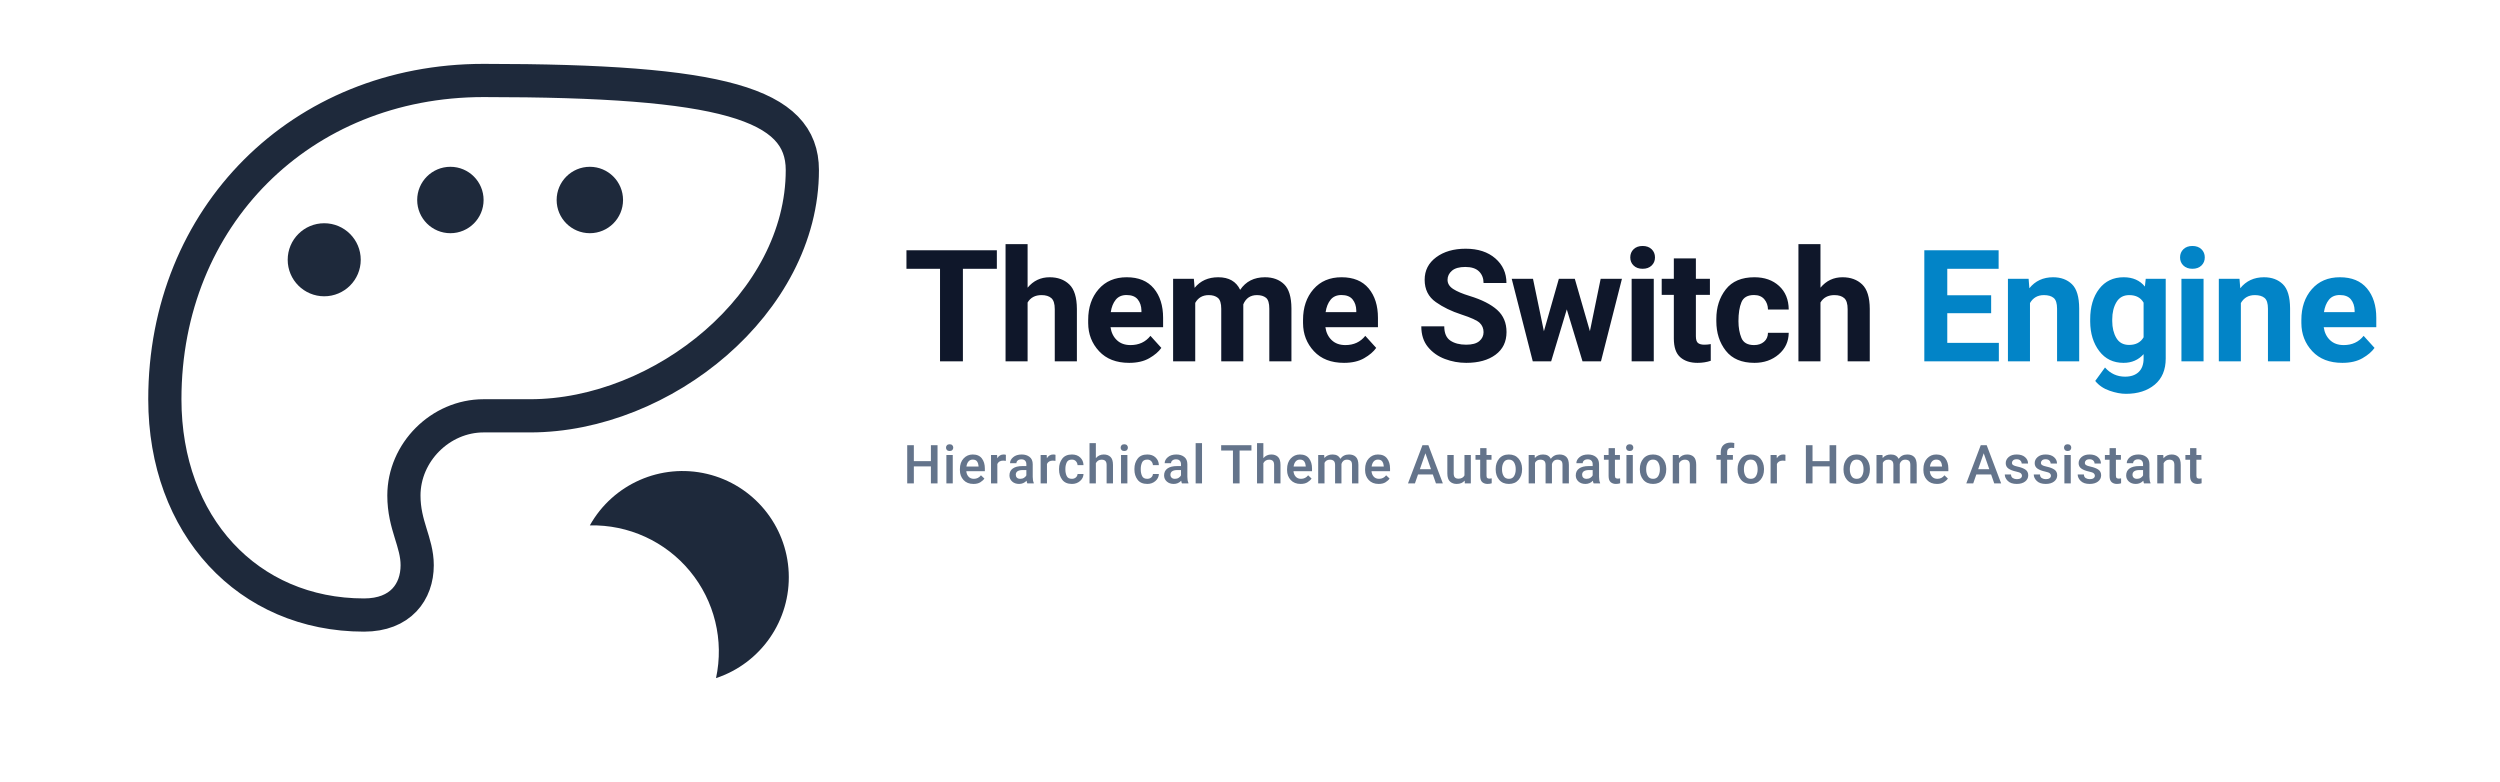
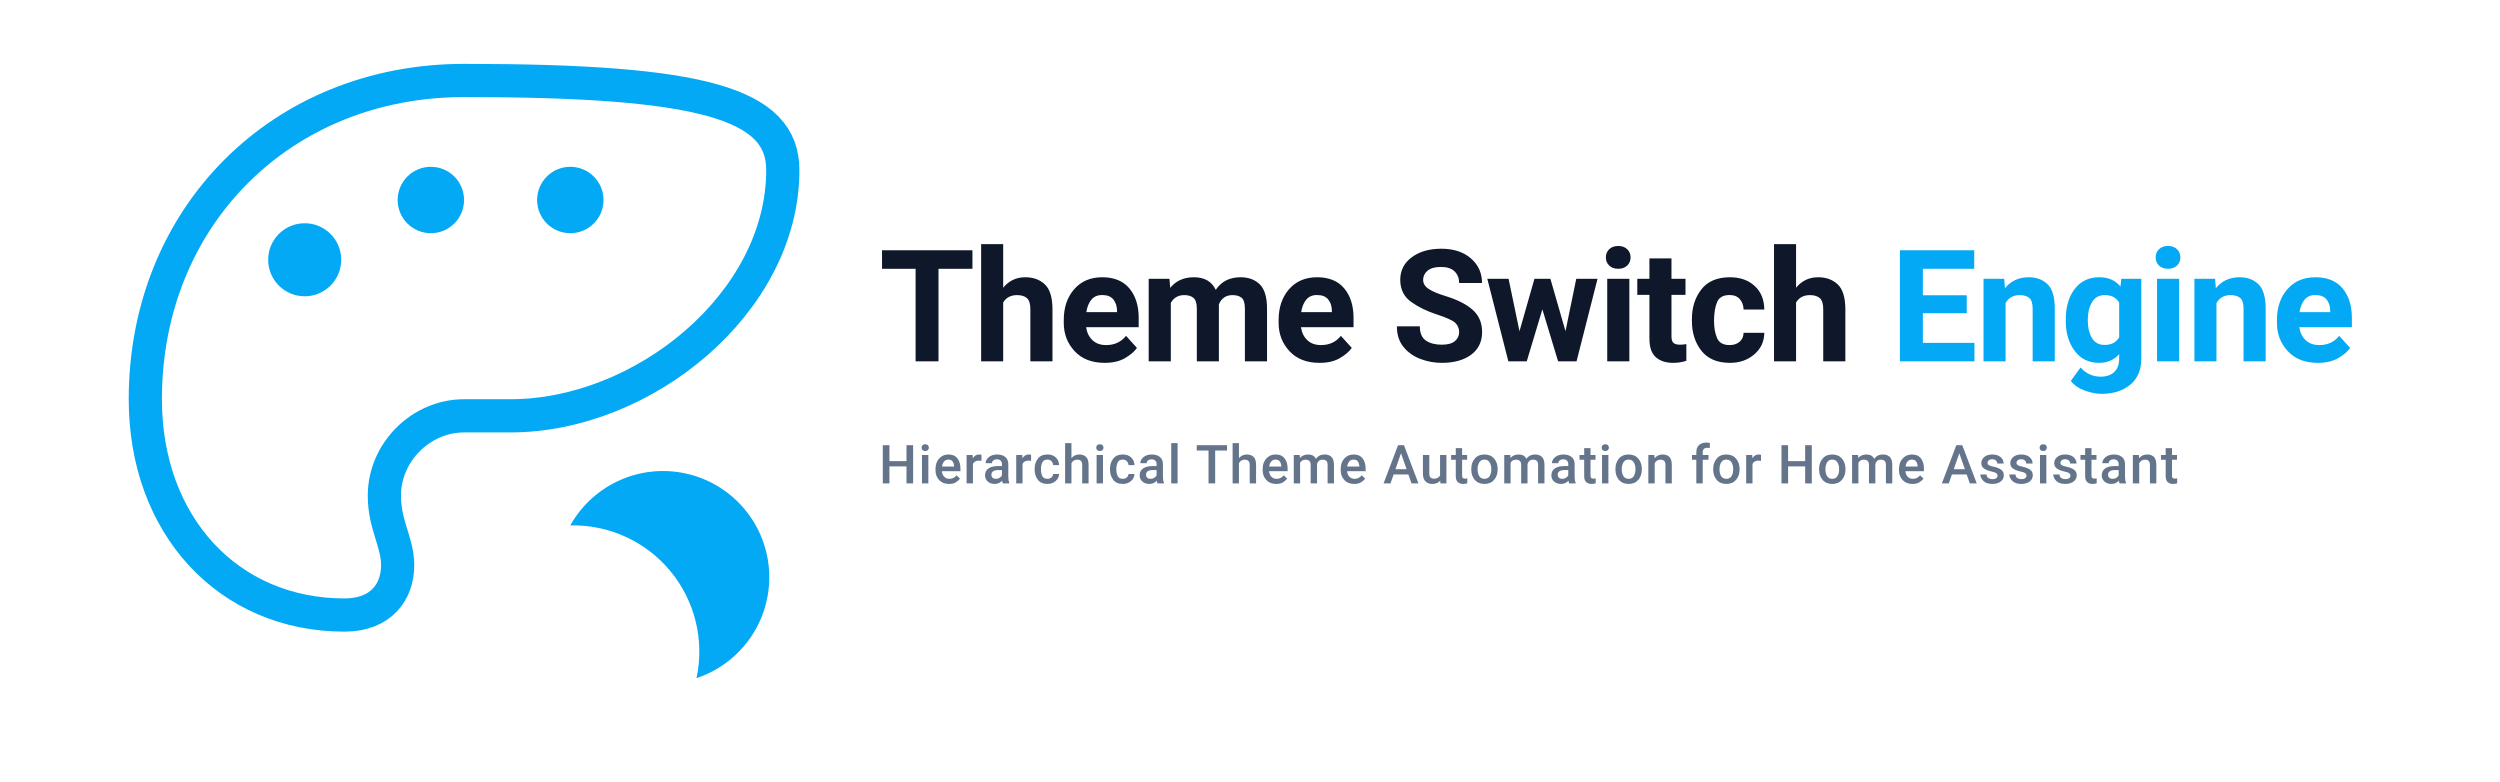
<svg xmlns="http://www.w3.org/2000/svg" width="1024" height="320" viewBox="0 0 1024 320">
-   <g transform="translate(24, -16) scale(0.68)">
-     <g fill="#1e293b" stroke="#1e293b" stroke-linecap="round" stroke-linejoin="round">
+   <style>
+     :root {
+       color: var(--primary-color, #03a9f4);
+     }
+   </style>
+   <g transform="translate(16, -16) scale(0.68)">
+     <g fill="currentColor" stroke="currentColor" stroke-linecap="round" stroke-linejoin="round">
      <path d="M 256 72 C 146 72, 64 154, 64 264 C 64 340, 114 394, 184 394 C 206 394, 216 380, 216 364 C 216 350, 208 340, 208 322 C 208 296, 230 274, 256 274 L 284 274 C 364 274, 448 206, 448 126 C 448 86, 400 72, 256 72 Z" fill="none" stroke-width="20" />
-       <circle cx="160" cy="180" r="22" fill="#1e293b" stroke="none" />
-       <circle cx="236" cy="144" r="20" fill="#1e293b" stroke="none" />
-       <circle cx="320" cy="144" r="20" fill="#1e293b" stroke="none" />
-       <path d="M 320 340 A 64 64 0 1 1 396 432 A 76 76 0 0 0 320 340 Z" fill="#1e293b" stroke="none" />
+       <circle cx="160" cy="180" r="22" fill="currentColor" stroke="none" />
+       <circle cx="236" cy="144" r="20" fill="currentColor" stroke="none" />
+       <circle cx="320" cy="144" r="20" fill="currentColor" stroke="none" />
+       <path d="M 320 340 A 64 64 0 1 1 396 432 A 76 76 0 0 0 320 340 Z" fill="currentColor" stroke="none" />
    </g>
  </g>
-   <g transform="translate(370, 96)">
+   <g transform="translate(360, 96)">
    <text x="0" y="52" font-family="-apple-system, BlinkMacSystemFont, 'Segoe UI', Roboto, Helvetica, Arial, sans-serif" font-size="64" font-weight="700" fill="#0f172a" letter-spacing="-1">
-       Theme Switch <tspan fill="#0284c7">Engine</tspan>
+       Theme Switch <tspan fill="#03a9f4">Engine</tspan>
    </text>
    <text x="0" y="102" font-family="-apple-system, BlinkMacSystemFont, 'Segoe UI', Roboto, Helvetica, Arial, sans-serif" font-size="22" font-weight="500" fill="#64748b" letter-spacing="0.5">
      Hierarchical Theme Automation for Home Assistant
    </text>
  </g>
</svg>
